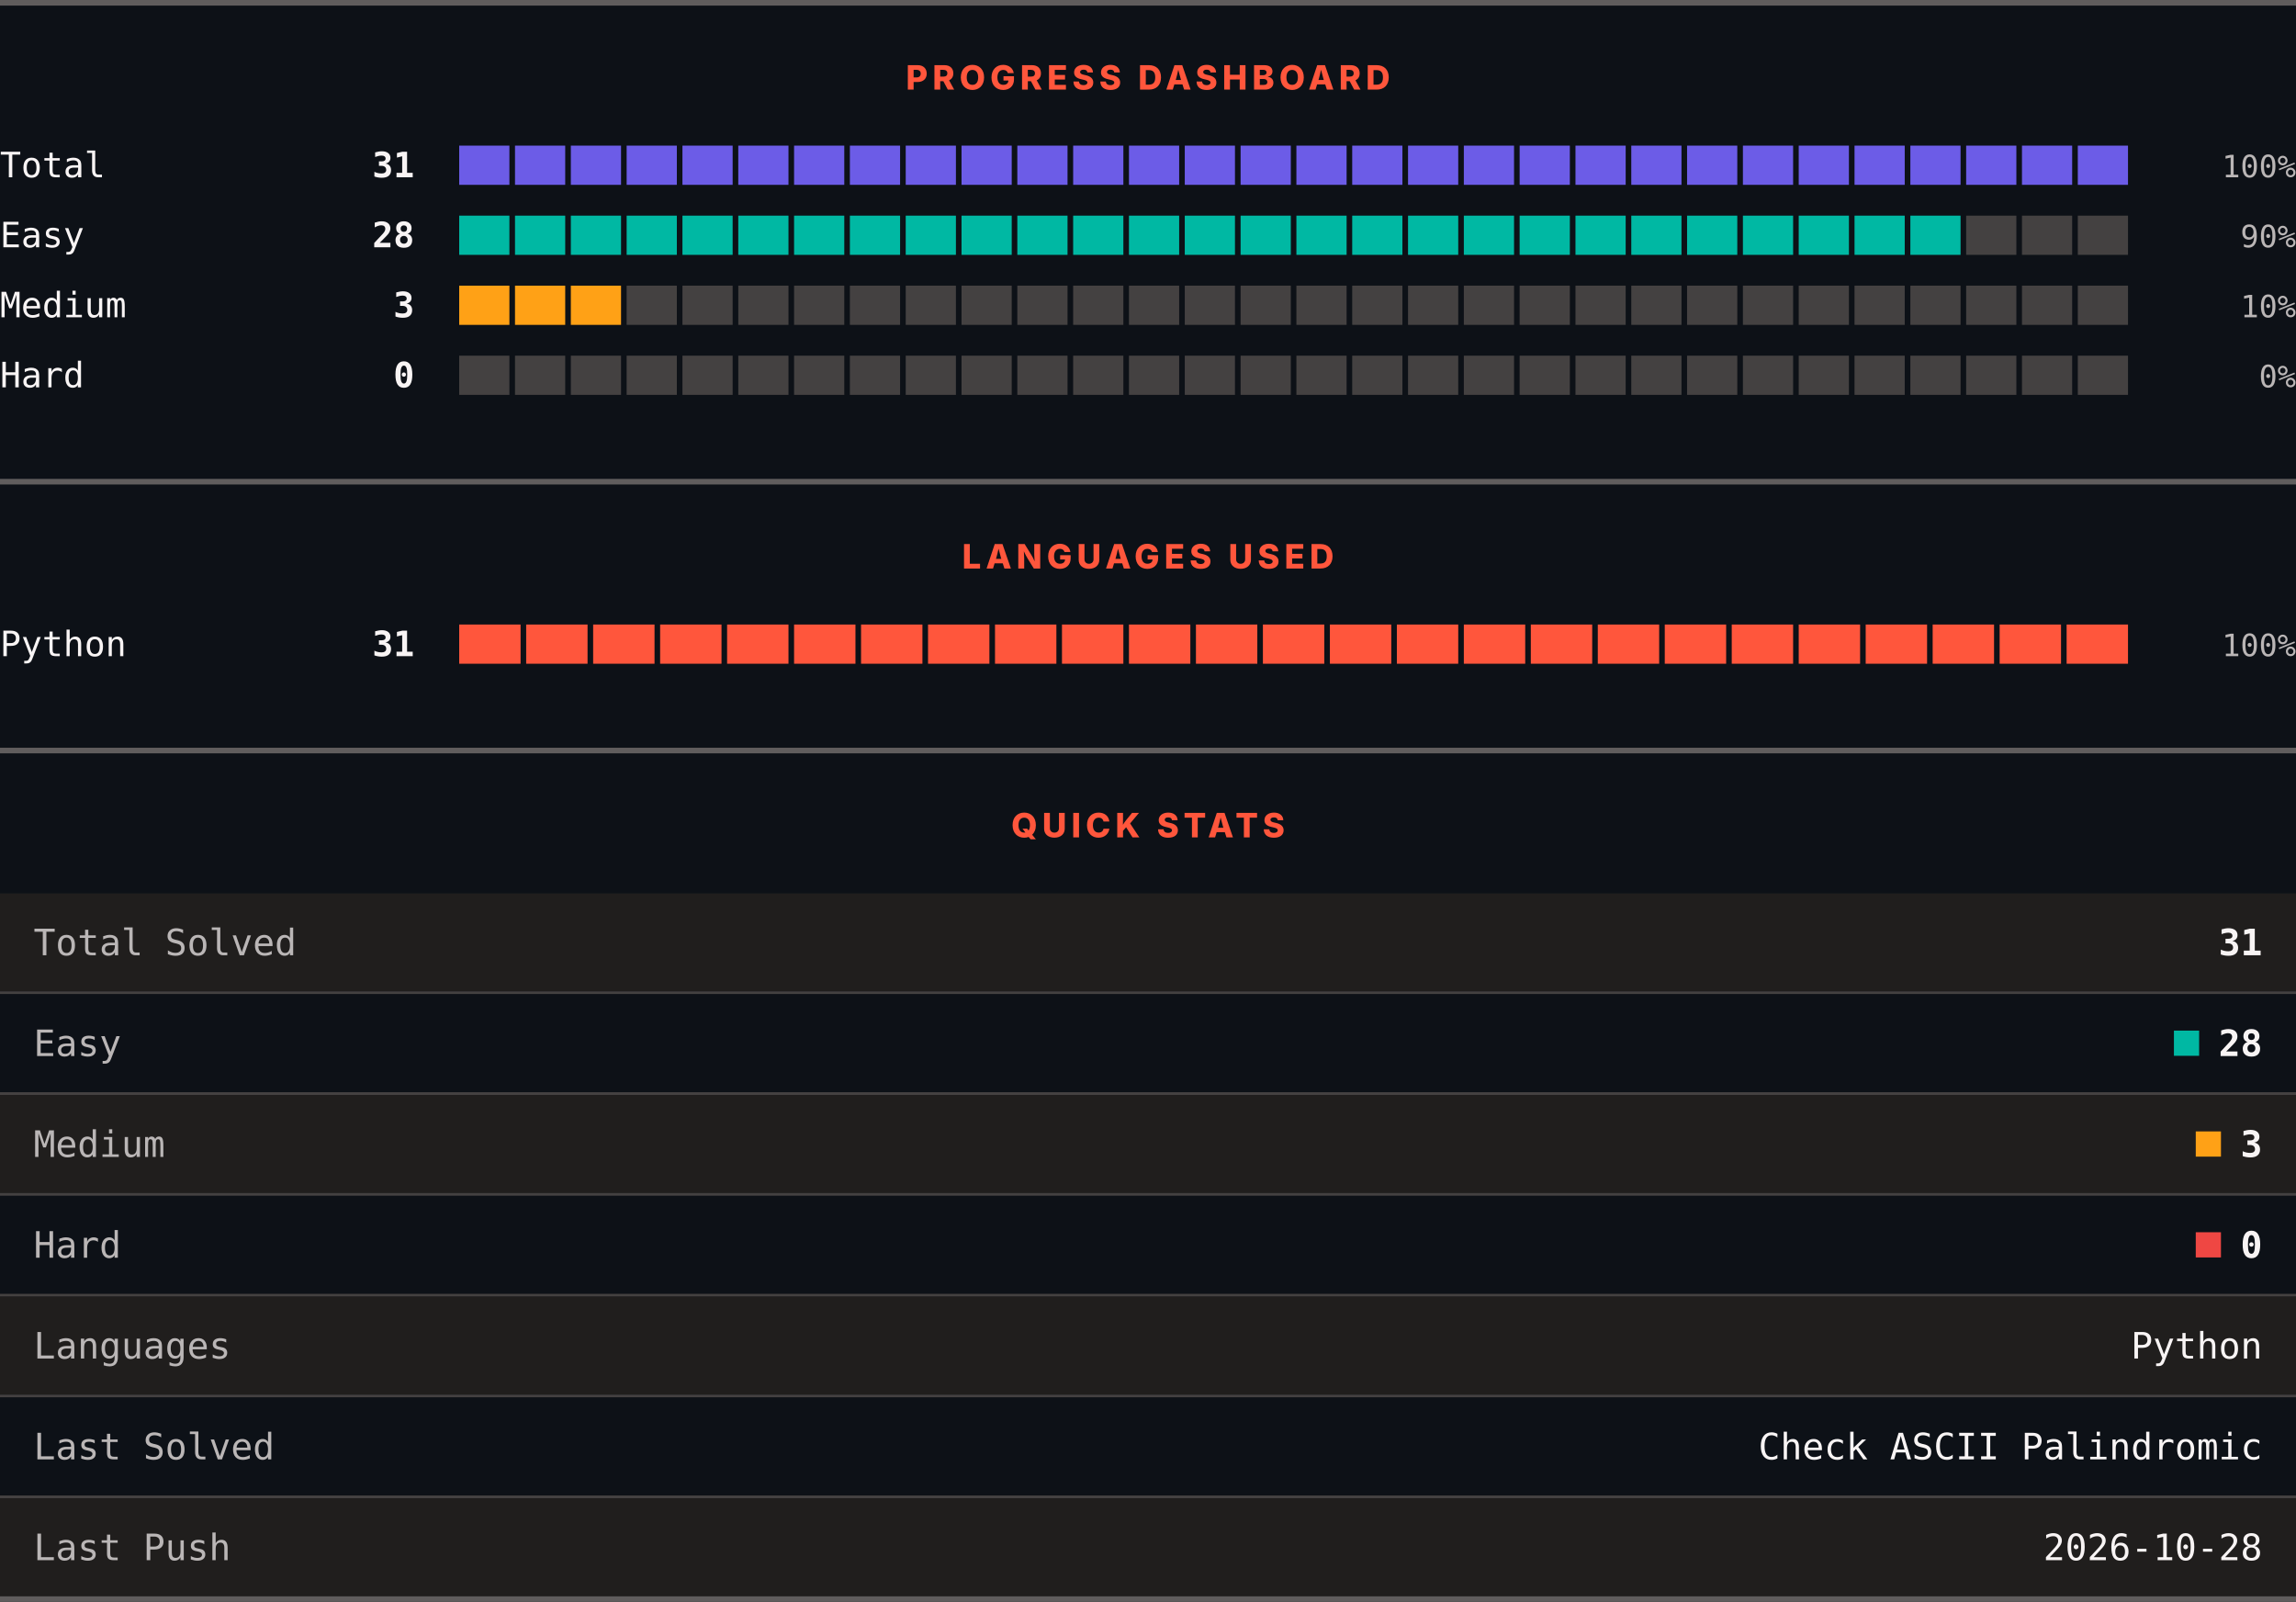
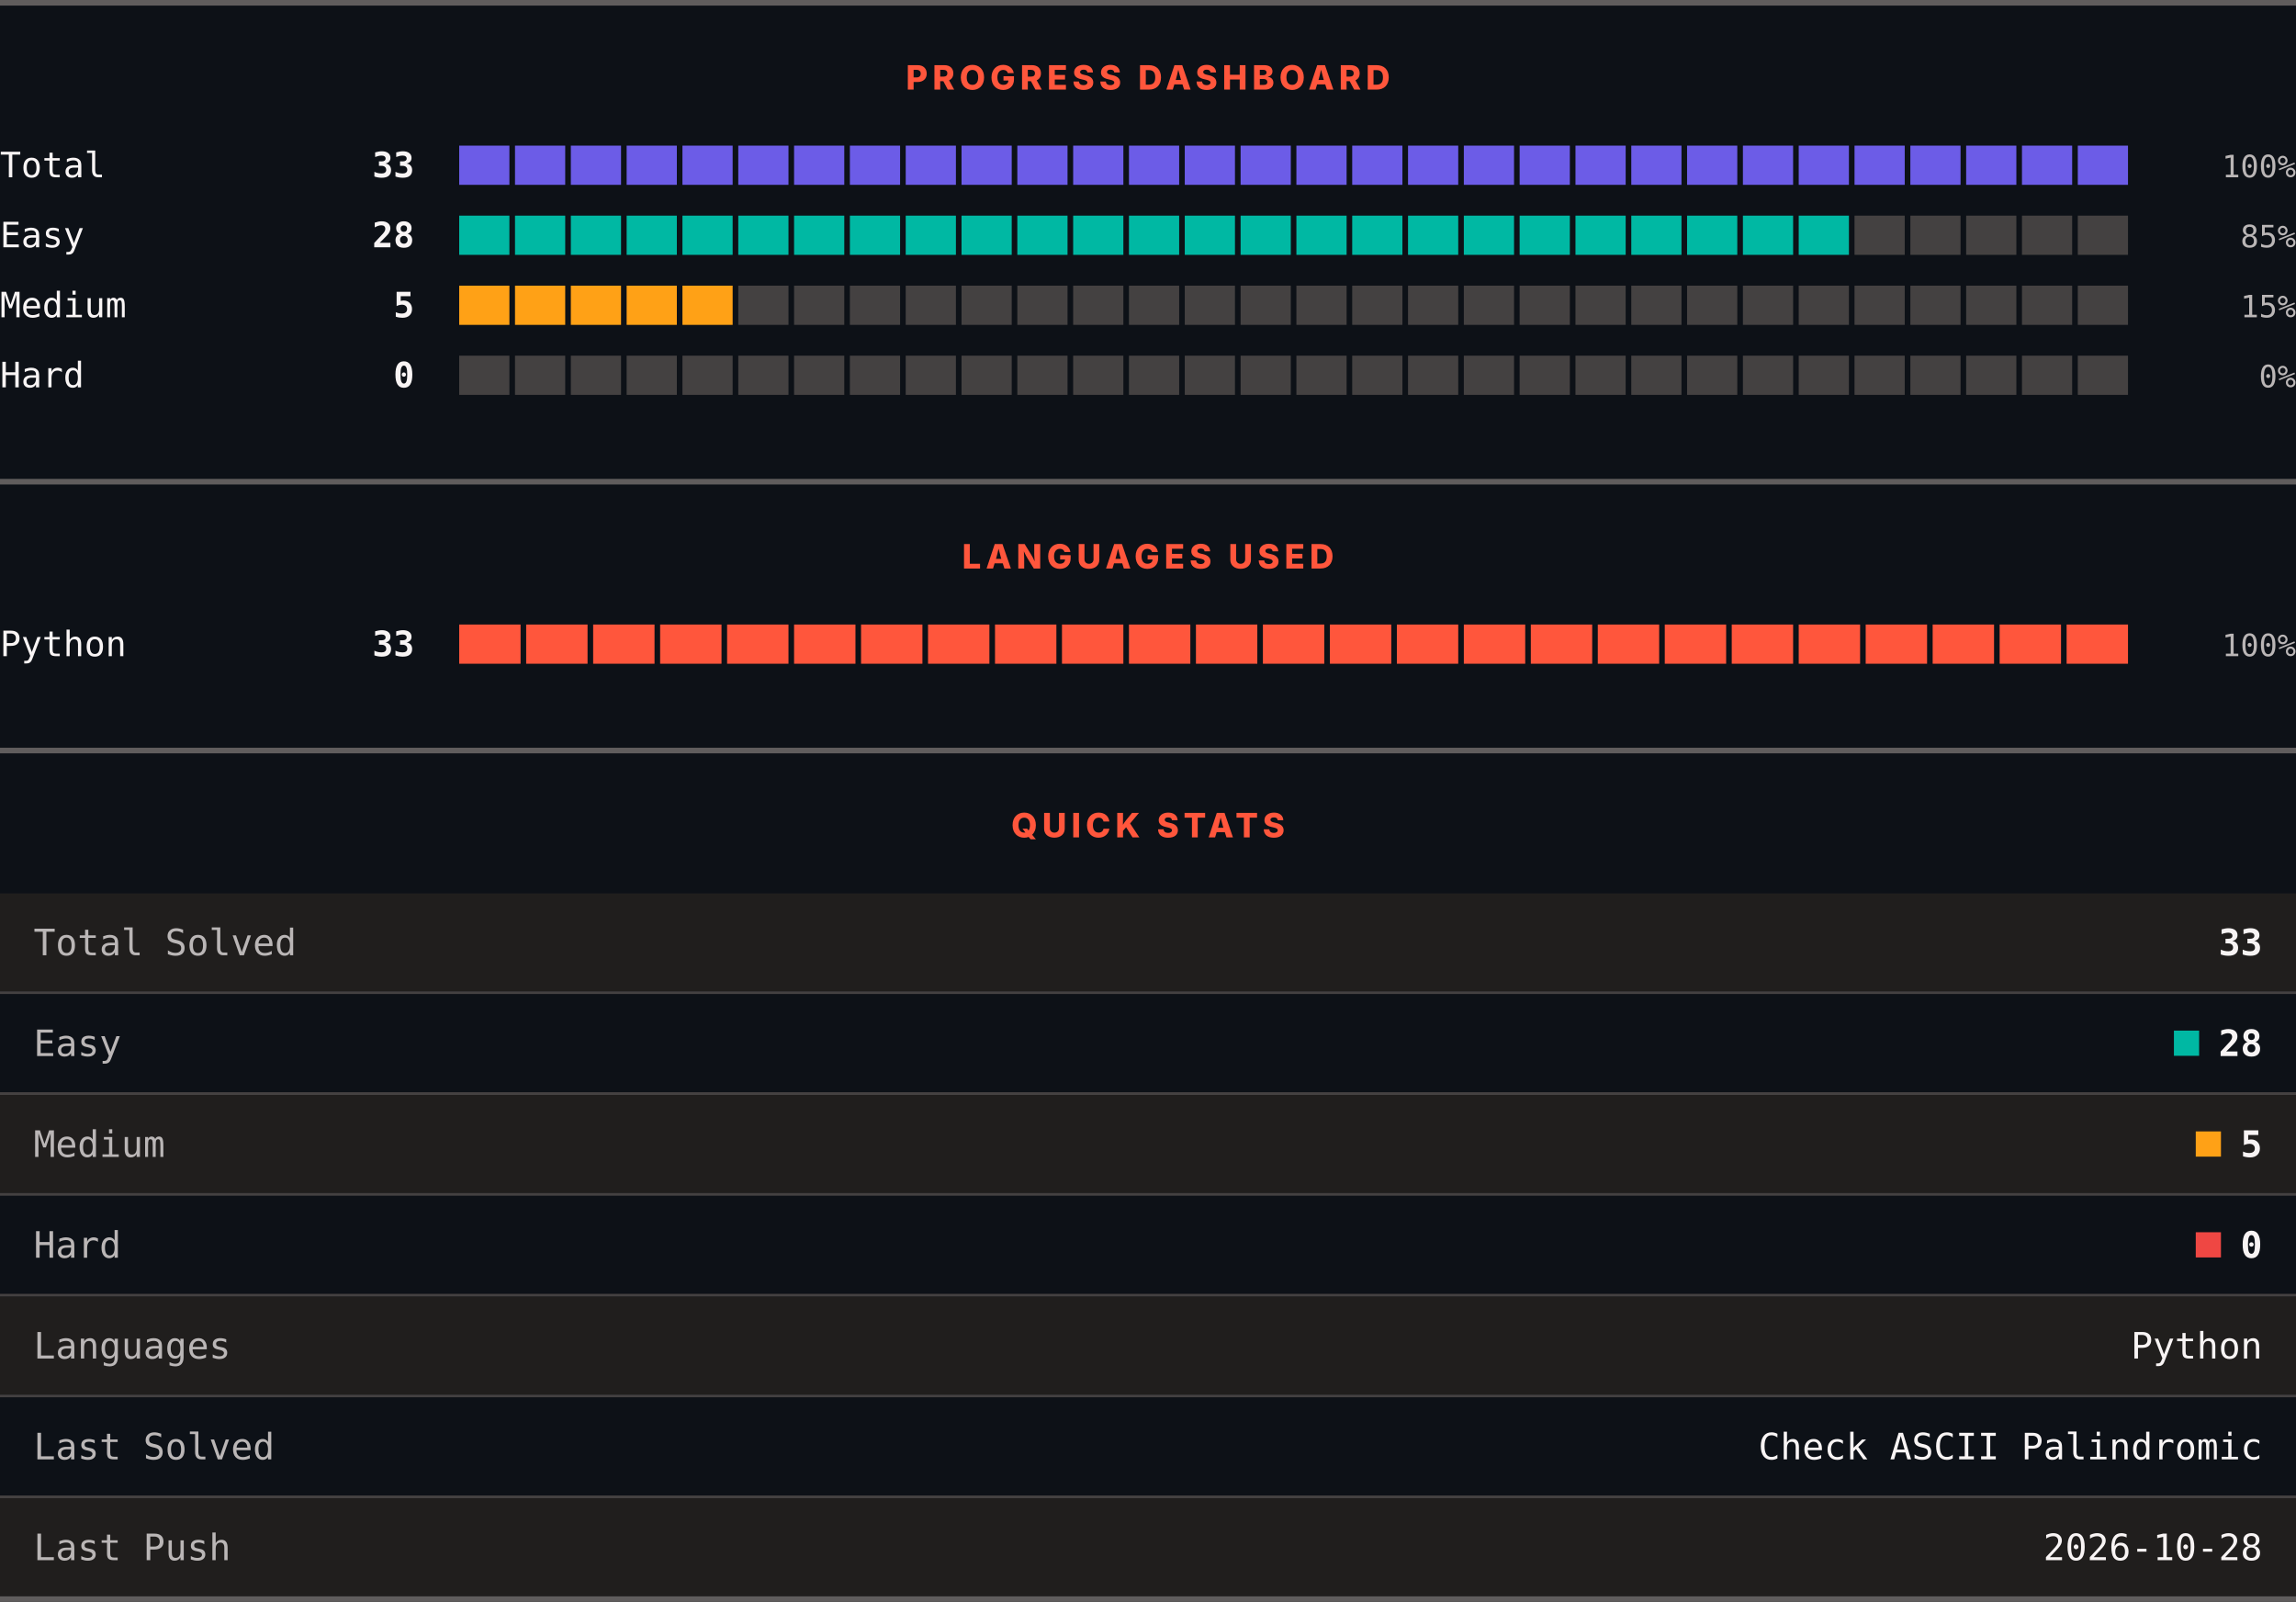
<svg xmlns="http://www.w3.org/2000/svg" width="820" height="572" viewBox="0 0 820 572" role="img" aria-label="LeetCode progress, languages and quick stats">
  <rect width="820" height="572" fill="#0d1117" />
  <rect x="0" y="0" width="820" height="2" fill="#605d5d" />
  <text x="410" y="32" text-anchor="middle" font-family="Archivo, system-ui, -apple-system, Segoe UI, sans-serif" font-size="12" font-weight="800" letter-spacing="1.68" fill="#ff563c">PROGRESS DASHBOARD</text>
  <text x="0" y="63.3" font-family="ui-monospace, SFMono-Regular, Menlo, Consolas, monospace" font-size="12.5" fill="#f8f4f4">Total</text>
-   <text x="148" y="63.3" text-anchor="end" font-family="ui-monospace, SFMono-Regular, Menlo, Consolas, monospace" font-size="12.5" font-weight="700" fill="#f8f4f4">31</text>
+   <text x="148" y="63.3" text-anchor="end" font-family="ui-monospace, SFMono-Regular, Menlo, Consolas, monospace" font-size="12.5" font-weight="700" fill="#f8f4f4">33</text>
  <rect x="164.00" y="52" width="17.93" height="14" fill="#6c5ce7" />
  <rect x="183.93" y="52" width="17.93" height="14" fill="#6c5ce7" />
  <rect x="203.87" y="52" width="17.93" height="14" fill="#6c5ce7" />
  <rect x="223.80" y="52" width="17.93" height="14" fill="#6c5ce7" />
  <rect x="243.73" y="52" width="17.93" height="14" fill="#6c5ce7" />
  <rect x="263.67" y="52" width="17.93" height="14" fill="#6c5ce7" />
  <rect x="283.60" y="52" width="17.93" height="14" fill="#6c5ce7" />
  <rect x="303.53" y="52" width="17.93" height="14" fill="#6c5ce7" />
  <rect x="323.47" y="52" width="17.93" height="14" fill="#6c5ce7" />
  <rect x="343.40" y="52" width="17.93" height="14" fill="#6c5ce7" />
  <rect x="363.33" y="52" width="17.93" height="14" fill="#6c5ce7" />
  <rect x="383.27" y="52" width="17.93" height="14" fill="#6c5ce7" />
  <rect x="403.20" y="52" width="17.93" height="14" fill="#6c5ce7" />
  <rect x="423.13" y="52" width="17.93" height="14" fill="#6c5ce7" />
  <rect x="443.07" y="52" width="17.93" height="14" fill="#6c5ce7" />
  <rect x="463.00" y="52" width="17.93" height="14" fill="#6c5ce7" />
  <rect x="482.93" y="52" width="17.93" height="14" fill="#6c5ce7" />
  <rect x="502.87" y="52" width="17.93" height="14" fill="#6c5ce7" />
  <rect x="522.80" y="52" width="17.93" height="14" fill="#6c5ce7" />
  <rect x="542.73" y="52" width="17.93" height="14" fill="#6c5ce7" />
  <rect x="562.67" y="52" width="17.93" height="14" fill="#6c5ce7" />
  <rect x="582.60" y="52" width="17.93" height="14" fill="#6c5ce7" />
  <rect x="602.53" y="52" width="17.93" height="14" fill="#6c5ce7" />
  <rect x="622.47" y="52" width="17.93" height="14" fill="#6c5ce7" />
  <rect x="642.40" y="52" width="17.93" height="14" fill="#6c5ce7" />
  <rect x="662.33" y="52" width="17.93" height="14" fill="#6c5ce7" />
  <rect x="682.27" y="52" width="17.93" height="14" fill="#6c5ce7" />
  <rect x="702.20" y="52" width="17.93" height="14" fill="#6c5ce7" />
  <rect x="722.13" y="52" width="17.93" height="14" fill="#6c5ce7" />
  <rect x="742.07" y="52" width="17.93" height="14" fill="#6c5ce7" />
  <text x="820" y="63.3" text-anchor="end" font-family="ui-monospace, SFMono-Regular, Menlo, Consolas, monospace" font-size="11" fill="#bab6b6">100%</text>
  <text x="0" y="88.3" font-family="ui-monospace, SFMono-Regular, Menlo, Consolas, monospace" font-size="12.5" fill="#f8f4f4">Easy</text>
  <text x="148" y="88.3" text-anchor="end" font-family="ui-monospace, SFMono-Regular, Menlo, Consolas, monospace" font-size="12.5" font-weight="700" fill="#f8f4f4">28</text>
  <rect x="164.00" y="77" width="17.93" height="14" fill="#00b8a3" />
  <rect x="183.93" y="77" width="17.93" height="14" fill="#00b8a3" />
  <rect x="203.87" y="77" width="17.93" height="14" fill="#00b8a3" />
  <rect x="223.80" y="77" width="17.93" height="14" fill="#00b8a3" />
  <rect x="243.73" y="77" width="17.93" height="14" fill="#00b8a3" />
  <rect x="263.67" y="77" width="17.93" height="14" fill="#00b8a3" />
  <rect x="283.60" y="77" width="17.93" height="14" fill="#00b8a3" />
  <rect x="303.53" y="77" width="17.93" height="14" fill="#00b8a3" />
  <rect x="323.47" y="77" width="17.93" height="14" fill="#00b8a3" />
  <rect x="343.40" y="77" width="17.93" height="14" fill="#00b8a3" />
  <rect x="363.33" y="77" width="17.93" height="14" fill="#00b8a3" />
  <rect x="383.27" y="77" width="17.93" height="14" fill="#00b8a3" />
  <rect x="403.20" y="77" width="17.93" height="14" fill="#00b8a3" />
  <rect x="423.13" y="77" width="17.93" height="14" fill="#00b8a3" />
  <rect x="443.07" y="77" width="17.93" height="14" fill="#00b8a3" />
  <rect x="463.00" y="77" width="17.93" height="14" fill="#00b8a3" />
  <rect x="482.93" y="77" width="17.93" height="14" fill="#00b8a3" />
  <rect x="502.87" y="77" width="17.93" height="14" fill="#00b8a3" />
  <rect x="522.80" y="77" width="17.93" height="14" fill="#00b8a3" />
  <rect x="542.73" y="77" width="17.93" height="14" fill="#00b8a3" />
  <rect x="562.67" y="77" width="17.93" height="14" fill="#00b8a3" />
  <rect x="582.60" y="77" width="17.93" height="14" fill="#00b8a3" />
  <rect x="602.53" y="77" width="17.93" height="14" fill="#00b8a3" />
  <rect x="622.47" y="77" width="17.93" height="14" fill="#00b8a3" />
  <rect x="642.40" y="77" width="17.93" height="14" fill="#00b8a3" />
-   <rect x="662.33" y="77" width="17.93" height="14" fill="#00b8a3" />
-   <rect x="682.27" y="77" width="17.93" height="14" fill="#00b8a3" />
+   <rect x="662.33" y="77" width="17.93" height="14" fill="#444141" />
+   <rect x="682.27" y="77" width="17.93" height="14" fill="#444141" />
  <rect x="702.20" y="77" width="17.93" height="14" fill="#444141" />
  <rect x="722.13" y="77" width="17.93" height="14" fill="#444141" />
  <rect x="742.07" y="77" width="17.93" height="14" fill="#444141" />
-   <text x="820" y="88.3" text-anchor="end" font-family="ui-monospace, SFMono-Regular, Menlo, Consolas, monospace" font-size="11" fill="#bab6b6">90%</text>
+   <text x="820" y="88.3" text-anchor="end" font-family="ui-monospace, SFMono-Regular, Menlo, Consolas, monospace" font-size="11" fill="#bab6b6">85%</text>
  <text x="0" y="113.3" font-family="ui-monospace, SFMono-Regular, Menlo, Consolas, monospace" font-size="12.5" fill="#f8f4f4">Medium</text>
-   <text x="148" y="113.3" text-anchor="end" font-family="ui-monospace, SFMono-Regular, Menlo, Consolas, monospace" font-size="12.5" font-weight="700" fill="#f8f4f4">3</text>
+   <text x="148" y="113.3" text-anchor="end" font-family="ui-monospace, SFMono-Regular, Menlo, Consolas, monospace" font-size="12.5" font-weight="700" fill="#f8f4f4">5</text>
  <rect x="164.00" y="102" width="17.93" height="14" fill="#ffa116" />
  <rect x="183.93" y="102" width="17.93" height="14" fill="#ffa116" />
  <rect x="203.87" y="102" width="17.93" height="14" fill="#ffa116" />
-   <rect x="223.80" y="102" width="17.93" height="14" fill="#444141" />
-   <rect x="243.73" y="102" width="17.93" height="14" fill="#444141" />
+   <rect x="223.80" y="102" width="17.93" height="14" fill="#ffa116" />
+   <rect x="243.73" y="102" width="17.93" height="14" fill="#ffa116" />
  <rect x="263.67" y="102" width="17.93" height="14" fill="#444141" />
  <rect x="283.60" y="102" width="17.93" height="14" fill="#444141" />
  <rect x="303.53" y="102" width="17.93" height="14" fill="#444141" />
  <rect x="323.47" y="102" width="17.93" height="14" fill="#444141" />
  <rect x="343.40" y="102" width="17.93" height="14" fill="#444141" />
  <rect x="363.33" y="102" width="17.93" height="14" fill="#444141" />
  <rect x="383.27" y="102" width="17.93" height="14" fill="#444141" />
  <rect x="403.20" y="102" width="17.93" height="14" fill="#444141" />
  <rect x="423.13" y="102" width="17.93" height="14" fill="#444141" />
  <rect x="443.07" y="102" width="17.93" height="14" fill="#444141" />
  <rect x="463.00" y="102" width="17.93" height="14" fill="#444141" />
  <rect x="482.93" y="102" width="17.93" height="14" fill="#444141" />
  <rect x="502.87" y="102" width="17.93" height="14" fill="#444141" />
  <rect x="522.80" y="102" width="17.93" height="14" fill="#444141" />
  <rect x="542.73" y="102" width="17.93" height="14" fill="#444141" />
  <rect x="562.67" y="102" width="17.93" height="14" fill="#444141" />
  <rect x="582.60" y="102" width="17.93" height="14" fill="#444141" />
  <rect x="602.53" y="102" width="17.93" height="14" fill="#444141" />
  <rect x="622.47" y="102" width="17.93" height="14" fill="#444141" />
  <rect x="642.40" y="102" width="17.93" height="14" fill="#444141" />
  <rect x="662.33" y="102" width="17.93" height="14" fill="#444141" />
  <rect x="682.27" y="102" width="17.93" height="14" fill="#444141" />
  <rect x="702.20" y="102" width="17.93" height="14" fill="#444141" />
  <rect x="722.13" y="102" width="17.93" height="14" fill="#444141" />
  <rect x="742.07" y="102" width="17.93" height="14" fill="#444141" />
-   <text x="820" y="113.3" text-anchor="end" font-family="ui-monospace, SFMono-Regular, Menlo, Consolas, monospace" font-size="11" fill="#bab6b6">10%</text>
+   <text x="820" y="113.3" text-anchor="end" font-family="ui-monospace, SFMono-Regular, Menlo, Consolas, monospace" font-size="11" fill="#bab6b6">15%</text>
  <text x="0" y="138.3" font-family="ui-monospace, SFMono-Regular, Menlo, Consolas, monospace" font-size="12.5" fill="#f8f4f4">Hard</text>
  <text x="148" y="138.3" text-anchor="end" font-family="ui-monospace, SFMono-Regular, Menlo, Consolas, monospace" font-size="12.5" font-weight="700" fill="#f8f4f4">0</text>
  <rect x="164.00" y="127" width="17.93" height="14" fill="#444141" />
  <rect x="183.93" y="127" width="17.93" height="14" fill="#444141" />
  <rect x="203.87" y="127" width="17.93" height="14" fill="#444141" />
  <rect x="223.80" y="127" width="17.93" height="14" fill="#444141" />
  <rect x="243.73" y="127" width="17.93" height="14" fill="#444141" />
  <rect x="263.67" y="127" width="17.93" height="14" fill="#444141" />
  <rect x="283.60" y="127" width="17.93" height="14" fill="#444141" />
  <rect x="303.53" y="127" width="17.93" height="14" fill="#444141" />
  <rect x="323.47" y="127" width="17.93" height="14" fill="#444141" />
  <rect x="343.40" y="127" width="17.93" height="14" fill="#444141" />
  <rect x="363.33" y="127" width="17.93" height="14" fill="#444141" />
  <rect x="383.27" y="127" width="17.93" height="14" fill="#444141" />
  <rect x="403.20" y="127" width="17.93" height="14" fill="#444141" />
  <rect x="423.13" y="127" width="17.93" height="14" fill="#444141" />
  <rect x="443.07" y="127" width="17.93" height="14" fill="#444141" />
  <rect x="463.00" y="127" width="17.93" height="14" fill="#444141" />
  <rect x="482.93" y="127" width="17.93" height="14" fill="#444141" />
  <rect x="502.87" y="127" width="17.93" height="14" fill="#444141" />
  <rect x="522.80" y="127" width="17.93" height="14" fill="#444141" />
  <rect x="542.73" y="127" width="17.93" height="14" fill="#444141" />
  <rect x="562.67" y="127" width="17.93" height="14" fill="#444141" />
  <rect x="582.60" y="127" width="17.93" height="14" fill="#444141" />
  <rect x="602.53" y="127" width="17.93" height="14" fill="#444141" />
  <rect x="622.47" y="127" width="17.93" height="14" fill="#444141" />
  <rect x="642.40" y="127" width="17.93" height="14" fill="#444141" />
  <rect x="662.33" y="127" width="17.93" height="14" fill="#444141" />
  <rect x="682.27" y="127" width="17.93" height="14" fill="#444141" />
  <rect x="702.20" y="127" width="17.93" height="14" fill="#444141" />
  <rect x="722.13" y="127" width="17.93" height="14" fill="#444141" />
  <rect x="742.07" y="127" width="17.93" height="14" fill="#444141" />
  <text x="820" y="138.3" text-anchor="end" font-family="ui-monospace, SFMono-Regular, Menlo, Consolas, monospace" font-size="11" fill="#bab6b6">0%</text>
  <rect x="0" y="171" width="820" height="2" fill="#605d5d" />
  <text x="410" y="203" text-anchor="middle" font-family="Archivo, system-ui, -apple-system, Segoe UI, sans-serif" font-size="12" font-weight="800" letter-spacing="1.68" fill="#ff563c">LANGUAGES USED</text>
  <text x="0" y="234.3" font-family="ui-monospace, SFMono-Regular, Menlo, Consolas, monospace" font-size="12.5" fill="#f8f4f4">Python</text>
-   <text x="148" y="234.3" text-anchor="end" font-family="ui-monospace, SFMono-Regular, Menlo, Consolas, monospace" font-size="12.5" font-weight="700" fill="#f8f4f4">31</text>
+   <text x="148" y="234.3" text-anchor="end" font-family="ui-monospace, SFMono-Regular, Menlo, Consolas, monospace" font-size="12.5" font-weight="700" fill="#f8f4f4">33</text>
  <rect x="164.00" y="223" width="21.92" height="14" fill="#ff563c" />
  <rect x="187.92" y="223" width="21.92" height="14" fill="#ff563c" />
  <rect x="211.84" y="223" width="21.92" height="14" fill="#ff563c" />
  <rect x="235.76" y="223" width="21.92" height="14" fill="#ff563c" />
  <rect x="259.68" y="223" width="21.92" height="14" fill="#ff563c" />
  <rect x="283.60" y="223" width="21.92" height="14" fill="#ff563c" />
  <rect x="307.52" y="223" width="21.92" height="14" fill="#ff563c" />
  <rect x="331.44" y="223" width="21.92" height="14" fill="#ff563c" />
  <rect x="355.36" y="223" width="21.92" height="14" fill="#ff563c" />
  <rect x="379.28" y="223" width="21.92" height="14" fill="#ff563c" />
  <rect x="403.20" y="223" width="21.92" height="14" fill="#ff563c" />
  <rect x="427.12" y="223" width="21.92" height="14" fill="#ff563c" />
  <rect x="451.04" y="223" width="21.92" height="14" fill="#ff563c" />
  <rect x="474.96" y="223" width="21.92" height="14" fill="#ff563c" />
  <rect x="498.88" y="223" width="21.92" height="14" fill="#ff563c" />
  <rect x="522.80" y="223" width="21.92" height="14" fill="#ff563c" />
  <rect x="546.72" y="223" width="21.92" height="14" fill="#ff563c" />
  <rect x="570.64" y="223" width="21.92" height="14" fill="#ff563c" />
  <rect x="594.56" y="223" width="21.92" height="14" fill="#ff563c" />
  <rect x="618.48" y="223" width="21.92" height="14" fill="#ff563c" />
  <rect x="642.40" y="223" width="21.92" height="14" fill="#ff563c" />
  <rect x="666.32" y="223" width="21.92" height="14" fill="#ff563c" />
  <rect x="690.24" y="223" width="21.92" height="14" fill="#ff563c" />
  <rect x="714.16" y="223" width="21.92" height="14" fill="#ff563c" />
  <rect x="738.08" y="223" width="21.92" height="14" fill="#ff563c" />
  <text x="820" y="234.3" text-anchor="end" font-family="ui-monospace, SFMono-Regular, Menlo, Consolas, monospace" font-size="11" fill="#bab6b6">100%</text>
  <rect x="0" y="267" width="820" height="2" fill="#605d5d" />
  <text x="410" y="299" text-anchor="middle" font-family="Archivo, system-ui, -apple-system, Segoe UI, sans-serif" font-size="12" font-weight="800" letter-spacing="1.68" fill="#ff563c">QUICK STATS</text>
  <rect x="0" y="319" width="820" height="35" fill="#201e1d" />
  <text x="12" y="341.1" font-family="ui-monospace, SFMono-Regular, Menlo, Consolas, monospace" font-size="13" fill="#bab6b6">Total Solved</text>
-   <text x="808" y="341.1" text-anchor="end" font-family="ui-monospace, SFMono-Regular, Menlo, Consolas, monospace" font-size="13" font-weight="700" fill="#f8f4f4">31</text>
+   <text x="808" y="341.1" text-anchor="end" font-family="ui-monospace, SFMono-Regular, Menlo, Consolas, monospace" font-size="13" font-weight="700" fill="#f8f4f4">33</text>
  <rect x="0" y="354" width="820" height="1" fill="#444141" />
  <rect x="0" y="355" width="820" height="35" fill="#0d1117" />
  <text x="12" y="377.1" font-family="ui-monospace, SFMono-Regular, Menlo, Consolas, monospace" font-size="13" fill="#bab6b6">Easy</text>
  <rect x="776.4" y="368" width="9" height="9" fill="#00b8a3" />
  <text x="808" y="377.1" text-anchor="end" font-family="ui-monospace, SFMono-Regular, Menlo, Consolas, monospace" font-size="13" font-weight="700" fill="#f8f4f4">28</text>
  <rect x="0" y="390" width="820" height="1" fill="#444141" />
  <rect x="0" y="391" width="820" height="35" fill="#201e1d" />
  <text x="12" y="413.1" font-family="ui-monospace, SFMono-Regular, Menlo, Consolas, monospace" font-size="13" fill="#bab6b6">Medium</text>
  <rect x="784.2" y="404" width="9" height="9" fill="#ffa116" />
-   <text x="808" y="413.1" text-anchor="end" font-family="ui-monospace, SFMono-Regular, Menlo, Consolas, monospace" font-size="13" font-weight="700" fill="#f8f4f4">3</text>
+   <text x="808" y="413.1" text-anchor="end" font-family="ui-monospace, SFMono-Regular, Menlo, Consolas, monospace" font-size="13" font-weight="700" fill="#f8f4f4">5</text>
  <rect x="0" y="426" width="820" height="1" fill="#444141" />
  <rect x="0" y="427" width="820" height="35" fill="#0d1117" />
  <text x="12" y="449.1" font-family="ui-monospace, SFMono-Regular, Menlo, Consolas, monospace" font-size="13" fill="#bab6b6">Hard</text>
  <rect x="784.2" y="440" width="9" height="9" fill="#ef4743" />
  <text x="808" y="449.1" text-anchor="end" font-family="ui-monospace, SFMono-Regular, Menlo, Consolas, monospace" font-size="13" font-weight="700" fill="#f8f4f4">0</text>
  <rect x="0" y="462" width="820" height="1" fill="#444141" />
  <rect x="0" y="463" width="820" height="35" fill="#201e1d" />
  <text x="12" y="485.1" font-family="ui-monospace, SFMono-Regular, Menlo, Consolas, monospace" font-size="13" fill="#bab6b6">Languages</text>
  <text x="808" y="485.1" text-anchor="end" font-family="ui-monospace, SFMono-Regular, Menlo, Consolas, monospace" font-size="13" fill="#f8f4f4">Python</text>
  <rect x="0" y="498" width="820" height="1" fill="#444141" />
  <rect x="0" y="499" width="820" height="35" fill="#0d1117" />
  <text x="12" y="521.1" font-family="ui-monospace, SFMono-Regular, Menlo, Consolas, monospace" font-size="13" fill="#bab6b6">Last Solved</text>
  <text x="808" y="521.1" text-anchor="end" font-family="ui-monospace, SFMono-Regular, Menlo, Consolas, monospace" font-size="13" fill="#f8f4f4">Check ASCII Palindromic</text>
  <rect x="0" y="534" width="820" height="1" fill="#444141" />
  <rect x="0" y="535" width="820" height="35" fill="#201e1d" />
  <text x="12" y="557.1" font-family="ui-monospace, SFMono-Regular, Menlo, Consolas, monospace" font-size="13" fill="#bab6b6">Last Push</text>
  <text x="808" y="557.1" text-anchor="end" font-family="ui-monospace, SFMono-Regular, Menlo, Consolas, monospace" font-size="13" fill="#f8f4f4">2026-10-28</text>
  <rect x="0" y="570" width="820" height="2" fill="#605d5d" />
</svg>
